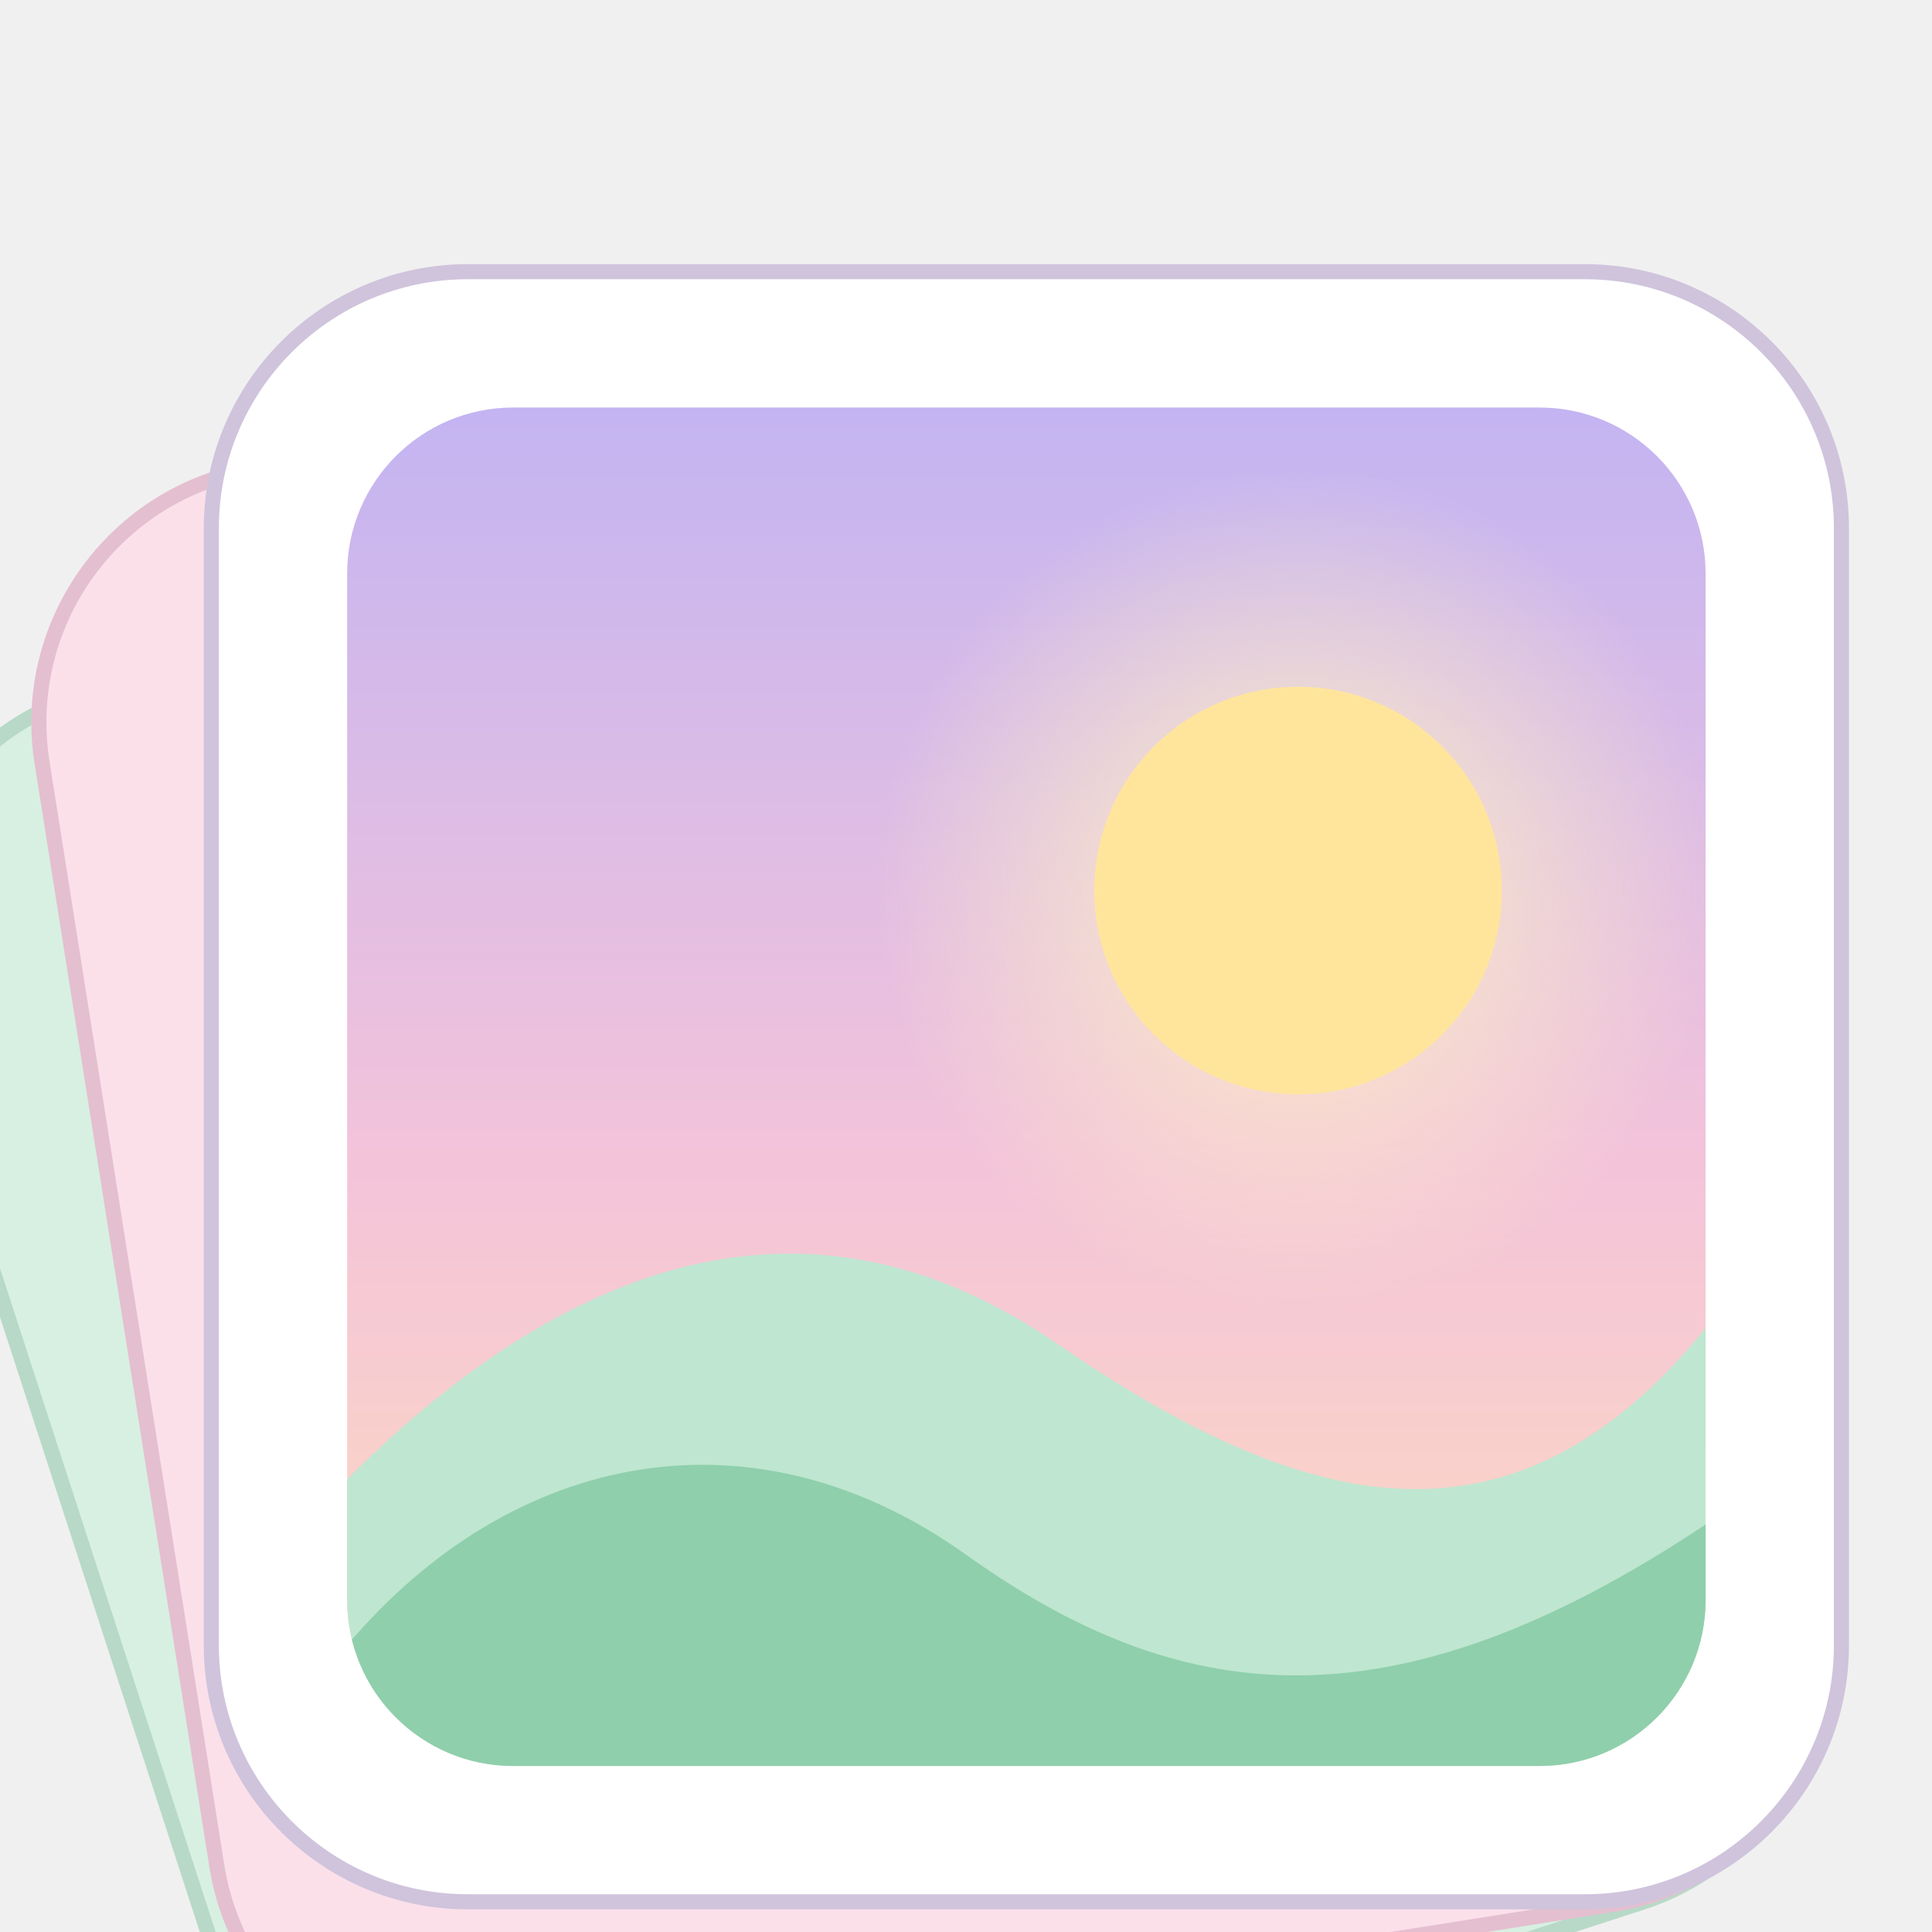
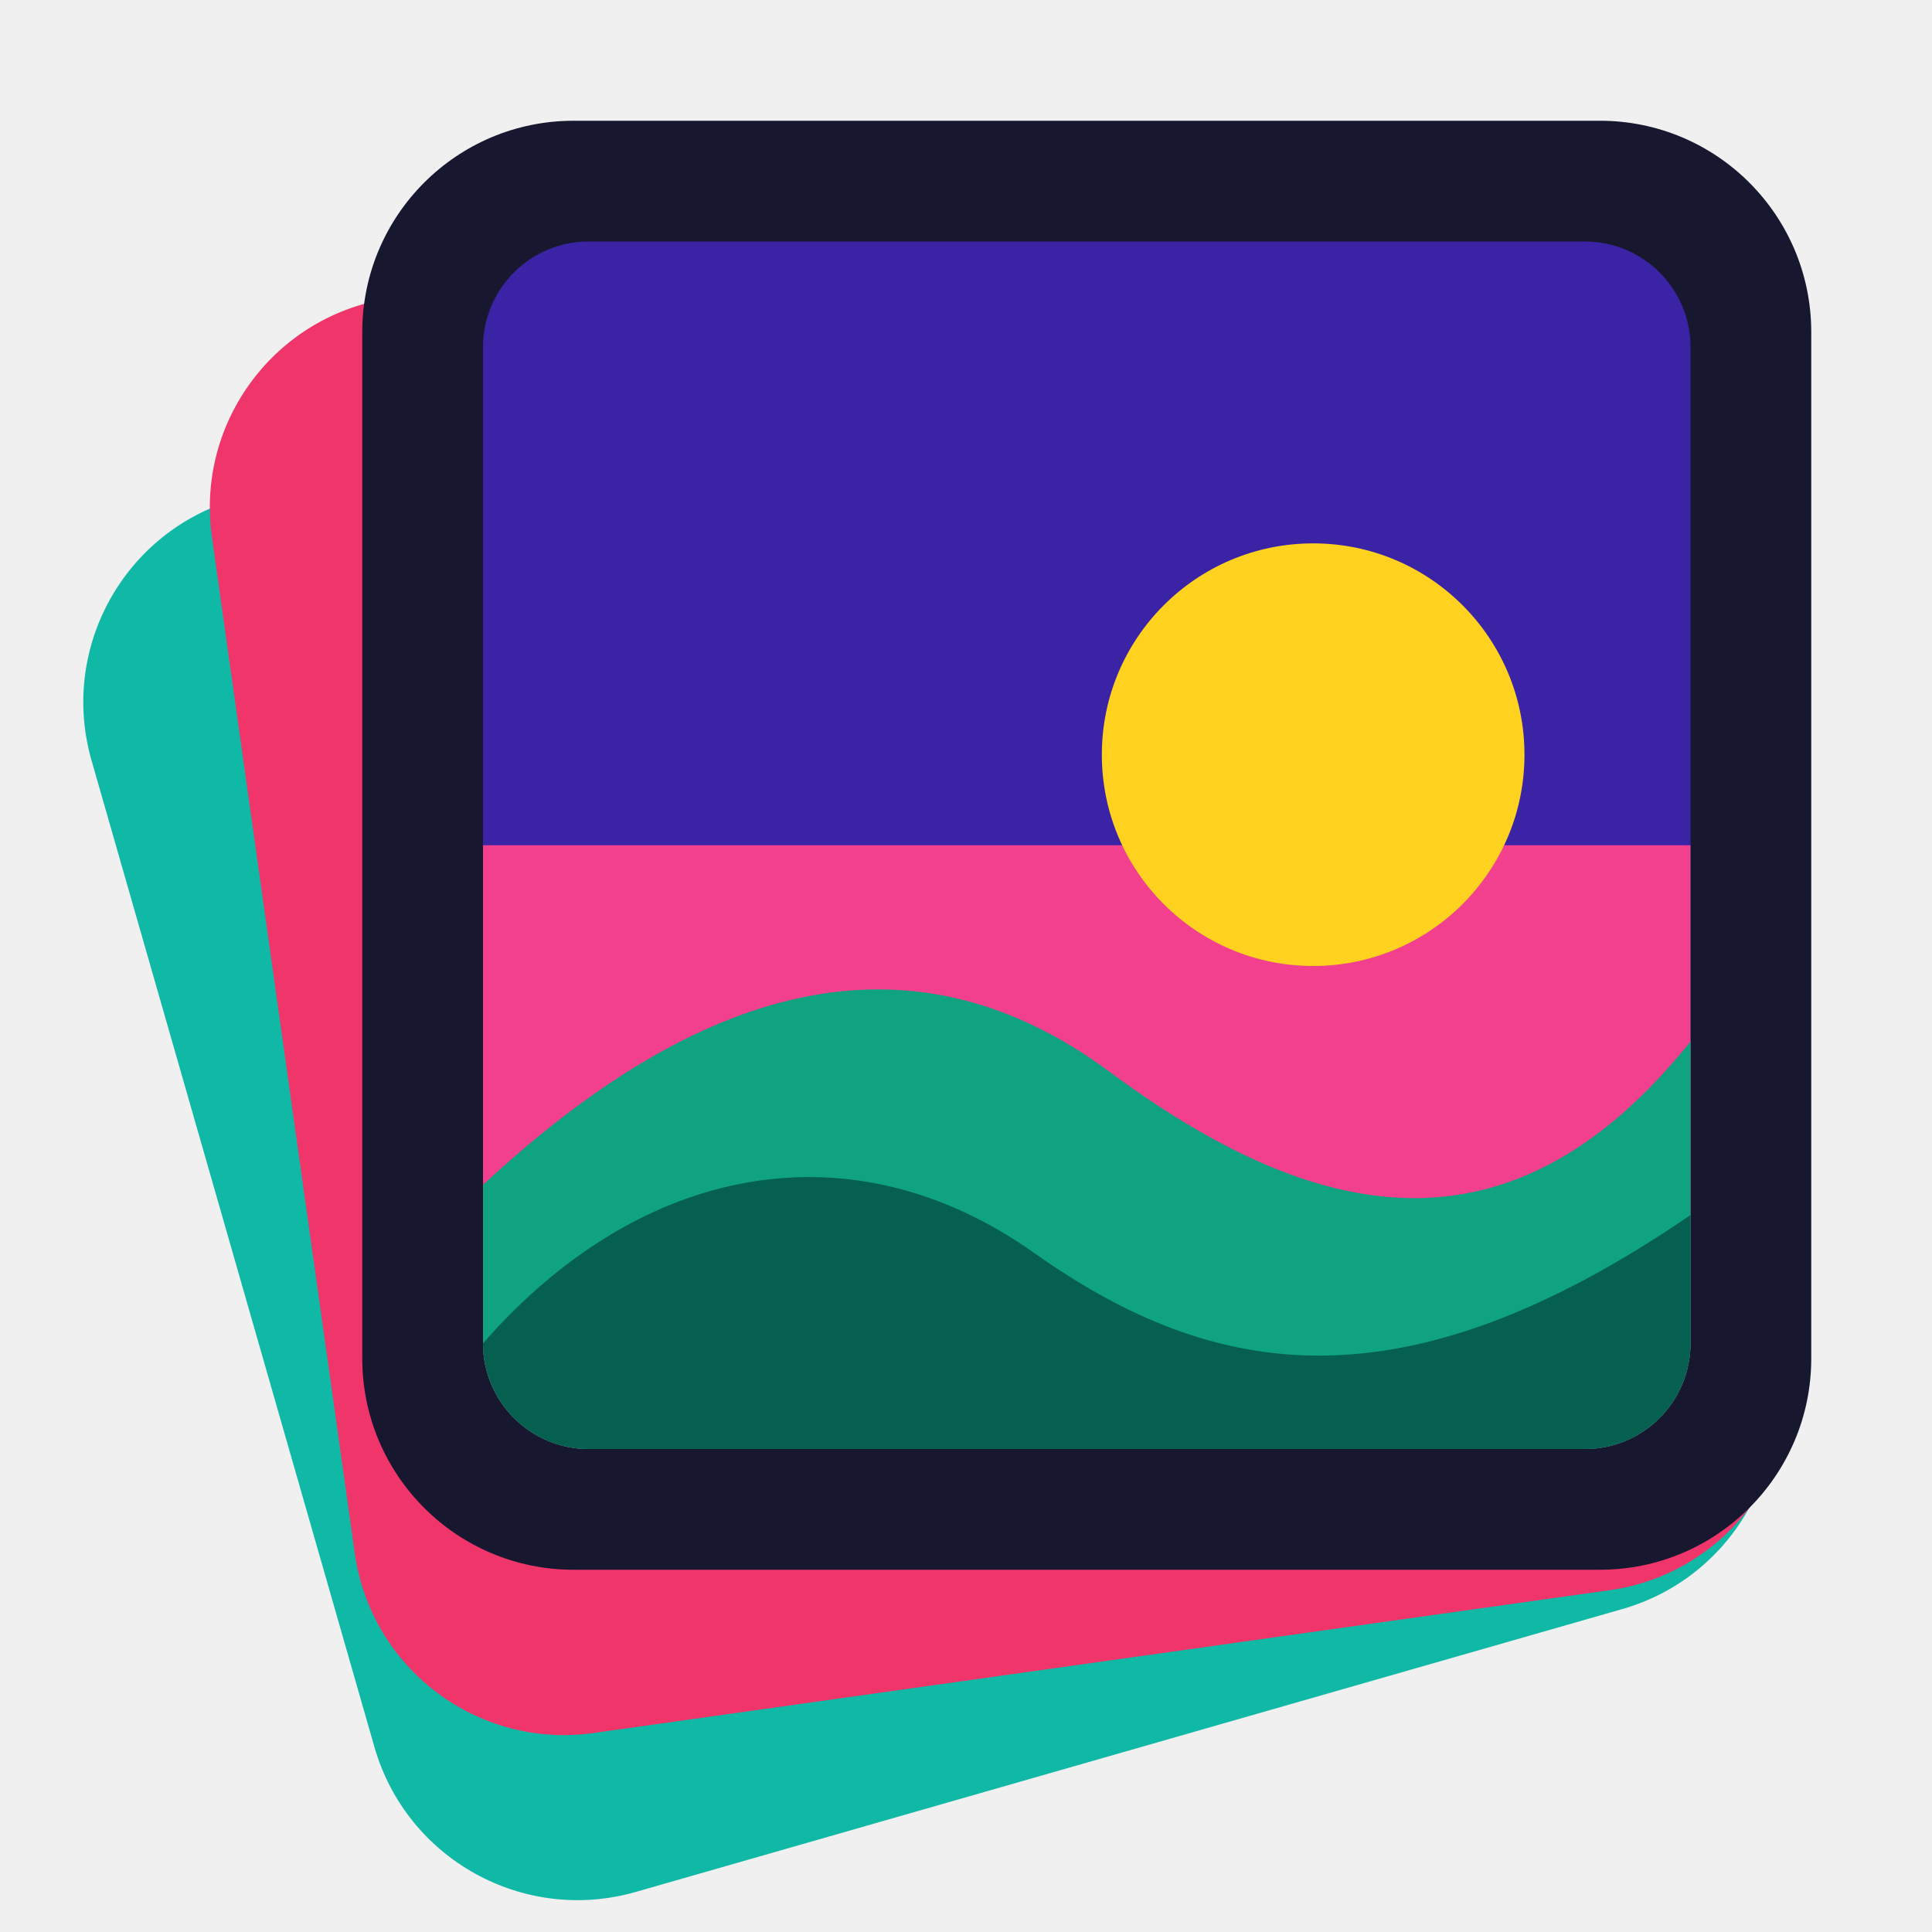
<svg xmlns="http://www.w3.org/2000/svg" viewBox="0 0 256 256">
  <defs>
-     <linearGradient id="sky" x1="0" y1="0" x2="0" y2="1">
-       <stop offset="0" stop-color="#C3B4F2" />
-       <stop offset="0.55" stop-color="#F3C3DA" />
-       <stop offset="1" stop-color="#FFDDBC" />
-     </linearGradient>
-     <radialGradient id="glow" cx="0.5" cy="0.5" r="0.5">
-       <stop offset="0" stop-color="#FFF3C4" stop-opacity="0.95" />
-       <stop offset="1" stop-color="#FFF3C4" stop-opacity="0" />
-     </radialGradient>
    <clipPath id="picture">
-       <rect x="46" y="54" width="180" height="180" rx="22" />
+       <rect x="64" y="32" width="160" height="160" rx="14" />
    </clipPath>
  </defs>
-   <g transform="rotate(-18 214 228)">
-     <rect x="28" y="36" width="216" height="216" rx="34" fill="#D7F0E2" stroke="#B8D9C7" stroke-width="2" />
+   <g transform="rotate(-16 232 200)">
+     <rect x="48" y="16" width="192" height="192" rx="28" fill="#10B8A6" />
  </g>
-   <g transform="rotate(-9 214 228)">
-     <rect x="28" y="36" width="216" height="216" rx="34" fill="#FBE0EA" stroke="#E4BFCF" stroke-width="2" />
+   <g transform="rotate(-8 232 200)">
+     <rect x="48" y="16" width="192" height="192" rx="28" fill="#F0356B" />
  </g>
-   <rect x="28" y="36" width="216" height="216" rx="34" fill="#FFFFFF" stroke="#CFC4DC" stroke-width="2" />
+   <rect x="48" y="16" width="192" height="192" rx="28" fill="#17182F" />
  <g clip-path="url(#picture)">
-     <rect x="46" y="54" width="180" height="180" fill="url(#sky)" />
-     <circle cx="172" cy="118" r="56" fill="url(#glow)" />
-     <circle cx="172" cy="118" r="27" fill="#FFE59C" />
-     <path d="M46 196 C 76 166, 108 156, 140 178 S 200 208, 226 176 L226 234 L46 234Z" fill="#BFE6D0" />
-     <path d="M46 218 C 68 192, 100 186, 128 206 S 184 230, 226 202 L226 234 L46 234Z" fill="#8FCFAC" />
+     <rect x="64" y="32" width="160" height="160" fill="#3B23A6" />
+     <rect x="64" y="112" width="160" height="80" fill="#F2408F" />
+     <circle cx="174" cy="100" r="28" fill="#FFD21F" />
+     <path d="M64 157 C 92 131, 120 122, 147 142 S 200 168, 224 138 L224 192 L64 192Z" fill="#0FA37F" />
+     <path d="M64 178 C 85 154, 113 149, 137 166 S 186 187, 224 161 L224 192 L64 192Z" fill="#06604F" />
  </g>
</svg>
